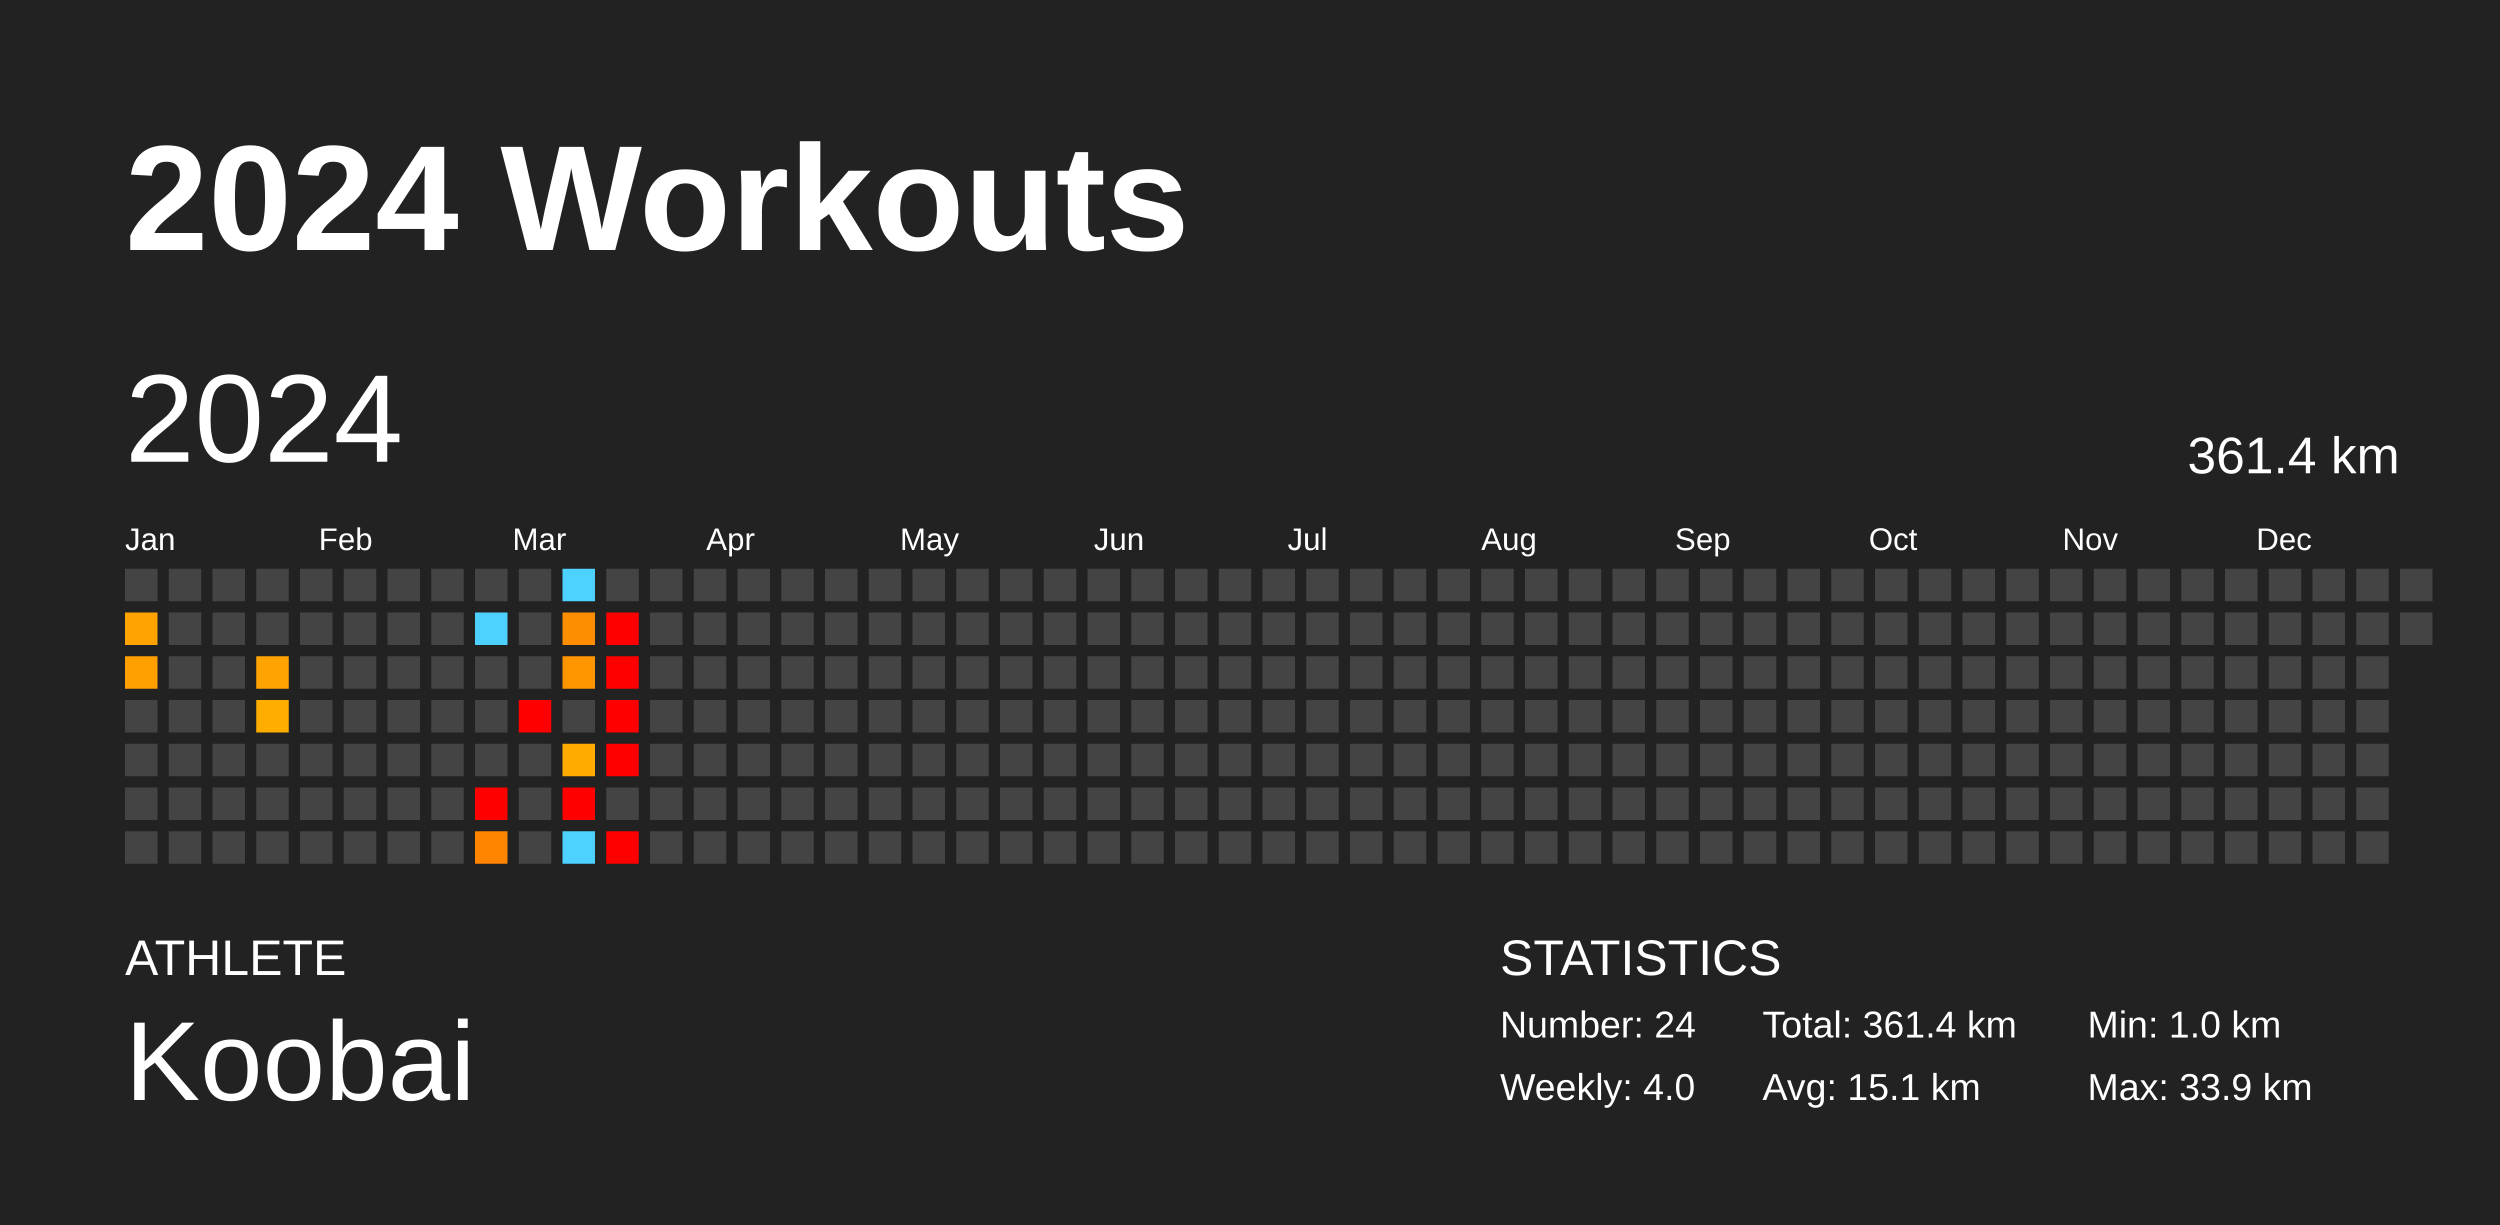
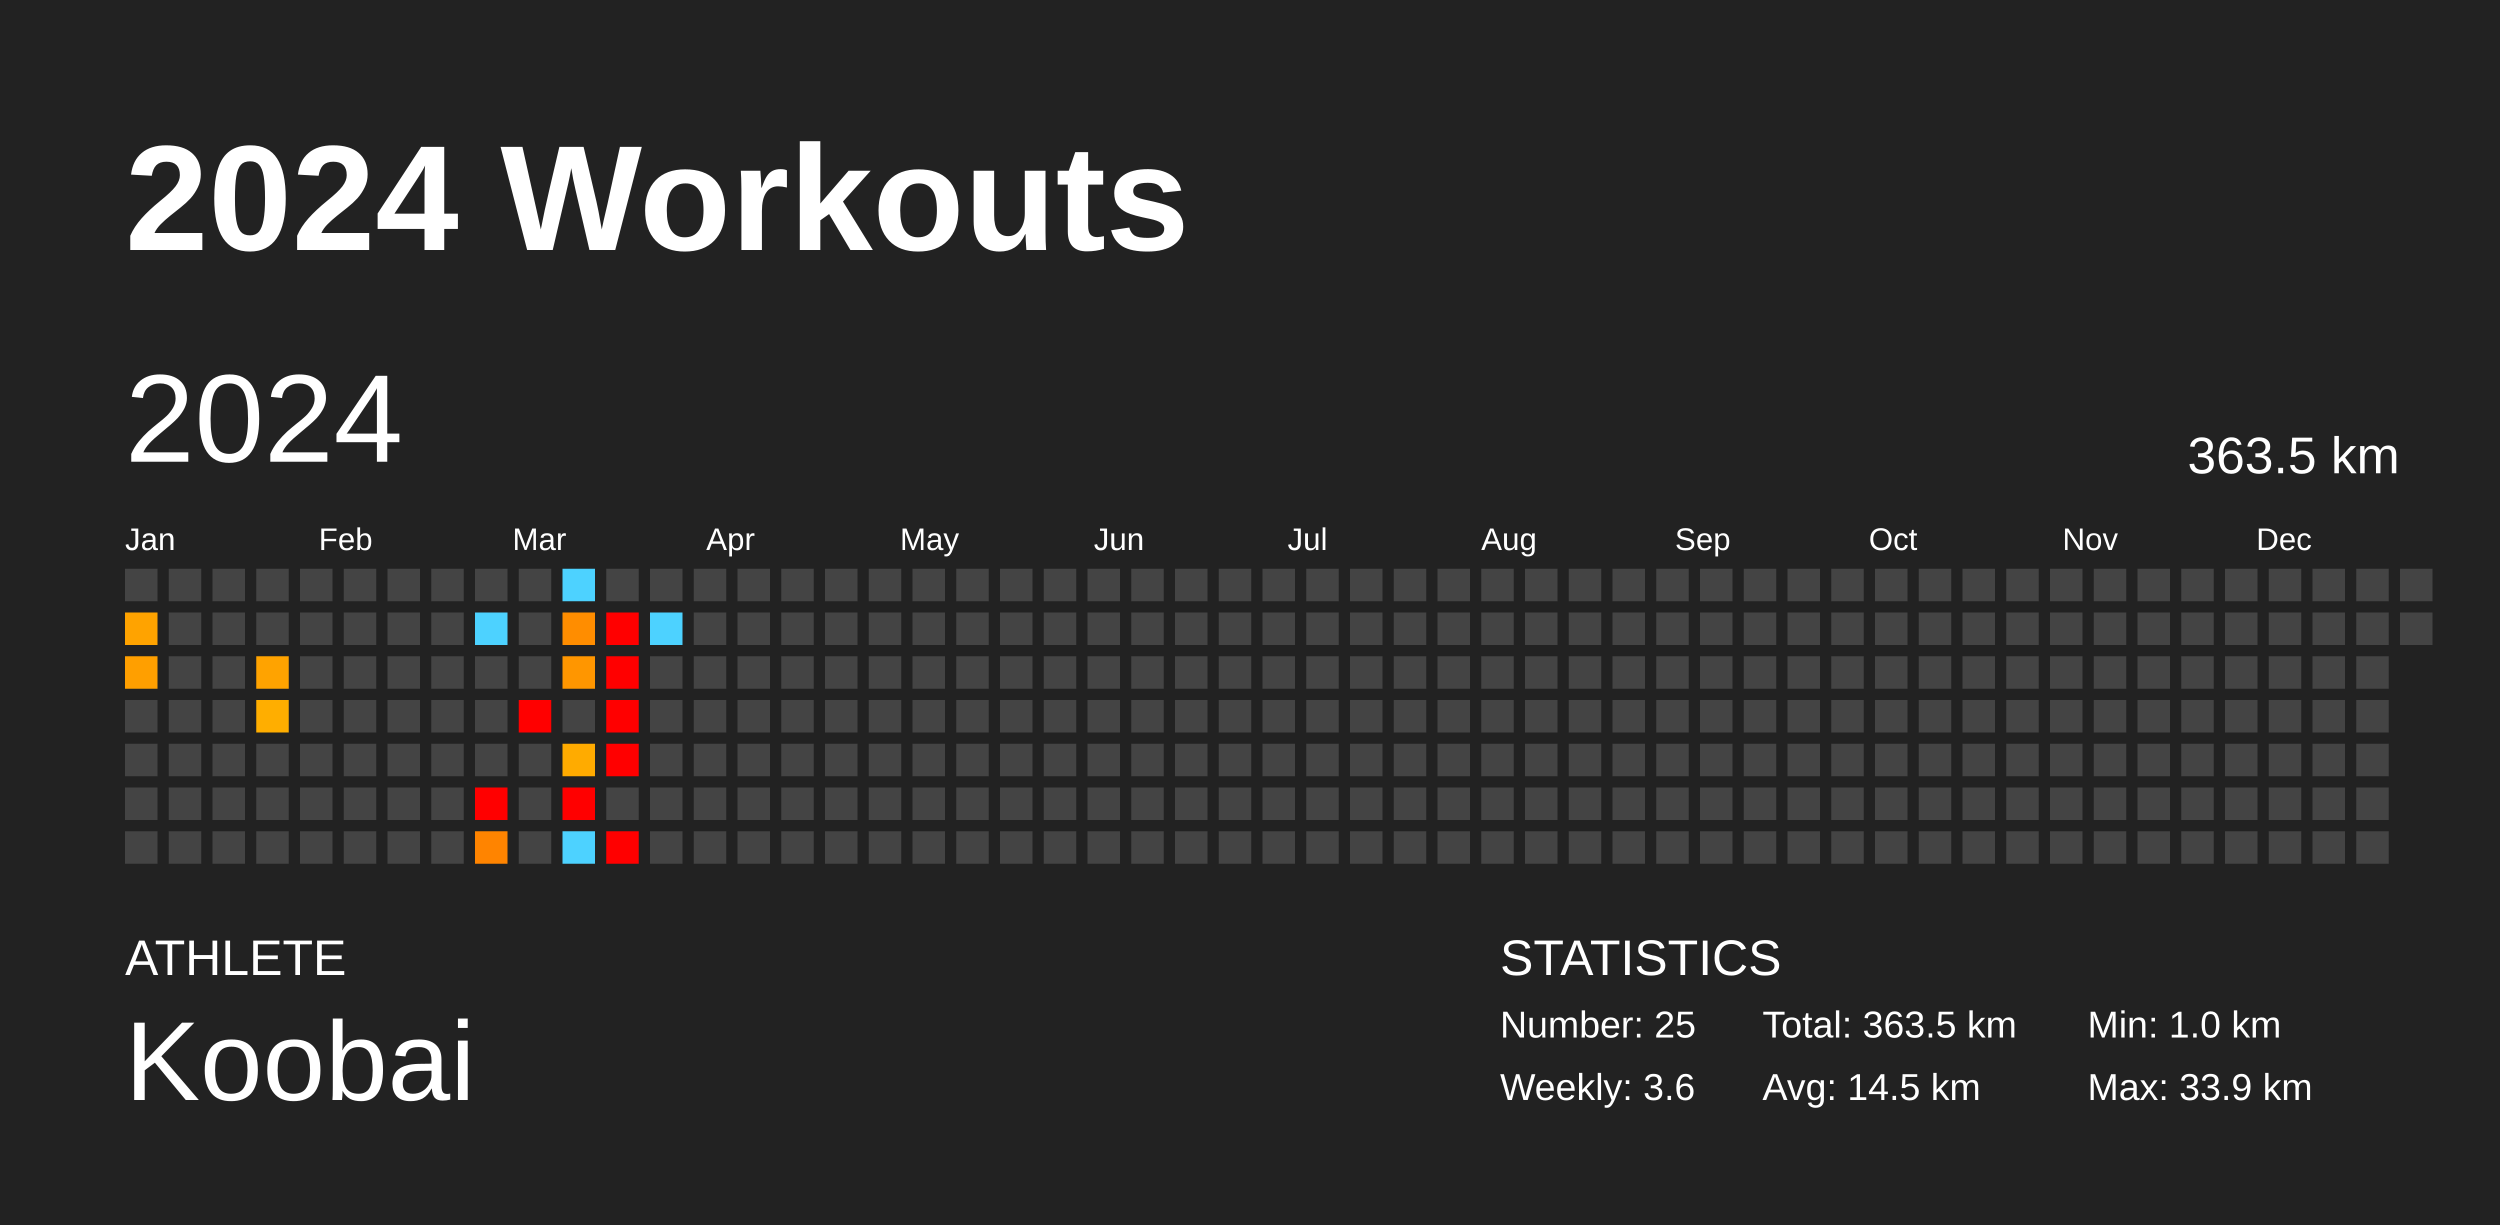
<svg xmlns="http://www.w3.org/2000/svg" baseProfile="full" height="98mm" version="1.1" viewBox="0,0,200,98" width="200mm">
  <defs />
  <rect fill="#222222" height="98" width="200" x="0" y="0" />
  <text fill="#FFFFFF" style="font-size:12px; font-family:Arial; font-weight:bold;" x="10" y="20">2024 Workouts</text>
  <text fill="#FFFFFF" style="font-size:4px; font-family:Arial" x="10" y="78">ATHLETE</text>
  <text fill="#FFFFFF" style="font-size:9px; font-family:Arial" x="10" y="88">Koobai</text>
  <text fill="#FFFFFF" style="font-size:4px; font-family:Arial" x="120" y="78">STATISTICS</text>
-   <text fill="#FFFFFF" style="font-size:3px; font-family:Arial" x="120" y="83">Number: 24</text>
-   <text fill="#FFFFFF" style="font-size:3px; font-family:Arial" x="120" y="88">Weekly: 4.0</text>
-   <text fill="#FFFFFF" style="font-size:3px; font-family:Arial" x="141" y="83">Total: 361.4 km</text>
-   <text fill="#FFFFFF" style="font-size:3px; font-family:Arial" x="141" y="88">Avg: 15.1 km</text>
+   <text fill="#FFFFFF" style="font-size:3px; font-family:Arial" x="120" y="83">Number: 25</text>
+   <text fill="#FFFFFF" style="font-size:3px; font-family:Arial" x="120" y="88">Weekly: 3.6</text>
+   <text fill="#FFFFFF" style="font-size:3px; font-family:Arial" x="141" y="83">Total: 363.5 km</text>
+   <text fill="#FFFFFF" style="font-size:3px; font-family:Arial" x="141" y="88">Avg: 14.5 km</text>
  <text fill="#FFFFFF" style="font-size:3px; font-family:Arial" x="167" y="83">Min: 1.0 km</text>
  <text fill="#FFFFFF" style="font-size:3px; font-family:Arial" x="167" y="88">Max: 33.9 km</text>
  <text dominant-baseline="hanging" fill="#FFFFFF" style="font-size:10.0px; font-family:Arial;" x="10" y="30">2024</text>
-   <text dominant-baseline="hanging" fill="#FFFFFF" style="font-size:4.125px; font-family:Arial;" x="175" y="35">361.4 km</text>
+   <text dominant-baseline="hanging" fill="#FFFFFF" style="font-size:4.125px; font-family:Arial;" x="175" y="35">363.5 km</text>
  <text fill="#FFFFFF" style="font-size:2.5px; font-family:Arial" x="10.0" y="44">Jan</text>
  <text fill="#FFFFFF" style="font-size:2.5px; font-family:Arial" x="25.5" y="44">Feb</text>
  <text fill="#FFFFFF" style="font-size:2.5px; font-family:Arial" x="41.0" y="44">Mar</text>
  <text fill="#FFFFFF" style="font-size:2.5px; font-family:Arial" x="56.5" y="44">Apr</text>
  <text fill="#FFFFFF" style="font-size:2.5px; font-family:Arial" x="72.0" y="44">May</text>
  <text fill="#FFFFFF" style="font-size:2.5px; font-family:Arial" x="87.5" y="44">Jun</text>
  <text fill="#FFFFFF" style="font-size:2.5px; font-family:Arial" x="103.0" y="44">Jul</text>
  <text fill="#FFFFFF" style="font-size:2.5px; font-family:Arial" x="118.5" y="44">Aug</text>
  <text fill="#FFFFFF" style="font-size:2.5px; font-family:Arial" x="134.0" y="44">Sep</text>
  <text fill="#FFFFFF" style="font-size:2.5px; font-family:Arial" x="149.5" y="44">Oct</text>
  <text fill="#FFFFFF" style="font-size:2.5px; font-family:Arial" x="165.0" y="44">Nov</text>
  <text fill="#FFFFFF" style="font-size:2.5px; font-family:Arial" x="180.5" y="44">Dec</text>
  <rect fill="#444444" height="2.6" width="2.6" x="10.0" y="45.5" />
  <rect fill="#ffa300" height="2.6" width="2.6" x="10.0" y="49.0" />
  <rect fill="#ff9f00" height="2.6" width="2.6" x="10.0" y="52.5" />
  <rect fill="#444444" height="2.6" width="2.6" x="10.0" y="56.0" />
  <rect fill="#444444" height="2.6" width="2.6" x="10.0" y="59.5" />
  <rect fill="#444444" height="2.6" width="2.6" x="10.0" y="63.0" />
  <rect fill="#444444" height="2.6" width="2.6" x="10.0" y="66.5" />
  <rect fill="#444444" height="2.6" width="2.6" x="13.5" y="45.5" />
  <rect fill="#444444" height="2.6" width="2.6" x="13.5" y="49.0" />
  <rect fill="#444444" height="2.6" width="2.6" x="13.5" y="52.5" />
  <rect fill="#444444" height="2.6" width="2.6" x="13.5" y="56.0" />
  <rect fill="#444444" height="2.6" width="2.6" x="13.5" y="59.5" />
  <rect fill="#444444" height="2.6" width="2.6" x="13.5" y="63.0" />
  <rect fill="#444444" height="2.6" width="2.6" x="13.5" y="66.5" />
  <rect fill="#444444" height="2.6" width="2.6" x="17.0" y="45.5" />
  <rect fill="#444444" height="2.6" width="2.6" x="17.0" y="49.0" />
  <rect fill="#444444" height="2.6" width="2.6" x="17.0" y="52.5" />
  <rect fill="#444444" height="2.6" width="2.6" x="17.0" y="56.0" />
  <rect fill="#444444" height="2.6" width="2.6" x="17.0" y="59.5" />
  <rect fill="#444444" height="2.6" width="2.6" x="17.0" y="63.0" />
  <rect fill="#444444" height="2.6" width="2.6" x="17.0" y="66.5" />
  <rect fill="#444444" height="2.6" width="2.6" x="20.5" y="45.5" />
  <rect fill="#444444" height="2.6" width="2.6" x="20.5" y="49.0" />
  <rect fill="#ffa300" height="2.6" width="2.6" x="20.5" y="52.5" />
  <rect fill="#ffae00" height="2.6" width="2.6" x="20.5" y="56.0" />
  <rect fill="#444444" height="2.6" width="2.6" x="20.5" y="59.5" />
  <rect fill="#444444" height="2.6" width="2.6" x="20.5" y="63.0" />
  <rect fill="#444444" height="2.6" width="2.6" x="20.5" y="66.5" />
  <rect fill="#444444" height="2.6" width="2.6" x="24.0" y="45.5" />
  <rect fill="#444444" height="2.6" width="2.6" x="24.0" y="49.0" />
  <rect fill="#444444" height="2.6" width="2.6" x="24.0" y="52.5" />
  <rect fill="#444444" height="2.6" width="2.6" x="24.0" y="56.0" />
  <rect fill="#444444" height="2.6" width="2.6" x="24.0" y="59.5" />
  <rect fill="#444444" height="2.6" width="2.6" x="24.0" y="63.0" />
  <rect fill="#444444" height="2.6" width="2.6" x="24.0" y="66.5" />
  <rect fill="#444444" height="2.6" width="2.6" x="27.5" y="45.5" />
  <rect fill="#444444" height="2.6" width="2.6" x="27.5" y="49.0" />
  <rect fill="#444444" height="2.6" width="2.6" x="27.5" y="52.5" />
  <rect fill="#444444" height="2.6" width="2.6" x="27.5" y="56.0" />
  <rect fill="#444444" height="2.6" width="2.6" x="27.5" y="59.5" />
  <rect fill="#444444" height="2.6" width="2.6" x="27.5" y="63.0" />
  <rect fill="#444444" height="2.6" width="2.6" x="27.5" y="66.5" />
  <rect fill="#444444" height="2.6" width="2.6" x="31.0" y="45.5" />
  <rect fill="#444444" height="2.6" width="2.6" x="31.0" y="49.0" />
  <rect fill="#444444" height="2.6" width="2.6" x="31.0" y="52.5" />
  <rect fill="#444444" height="2.6" width="2.6" x="31.0" y="56.0" />
  <rect fill="#444444" height="2.6" width="2.6" x="31.0" y="59.5" />
  <rect fill="#444444" height="2.6" width="2.6" x="31.0" y="63.0" />
  <rect fill="#444444" height="2.6" width="2.6" x="31.0" y="66.5" />
  <rect fill="#444444" height="2.6" width="2.6" x="34.5" y="45.5" />
  <rect fill="#444444" height="2.6" width="2.6" x="34.5" y="49.0" />
  <rect fill="#444444" height="2.6" width="2.6" x="34.5" y="52.5" />
  <rect fill="#444444" height="2.6" width="2.6" x="34.5" y="56.0" />
  <rect fill="#444444" height="2.6" width="2.6" x="34.5" y="59.5" />
  <rect fill="#444444" height="2.6" width="2.6" x="34.5" y="63.0" />
  <rect fill="#444444" height="2.6" width="2.6" x="34.5" y="66.5" />
  <rect fill="#444444" height="2.6" width="2.6" x="38.0" y="45.5" />
  <rect fill="#4dd2ff" height="2.6" width="2.6" x="38.0" y="49.0" />
  <rect fill="#444444" height="2.6" width="2.6" x="38.0" y="52.5" />
  <rect fill="#444444" height="2.6" width="2.6" x="38.0" y="56.0" />
  <rect fill="#444444" height="2.6" width="2.6" x="38.0" y="59.5" />
  <rect fill="red" height="2.6" width="2.6" x="38.0" y="63.0" />
  <rect fill="#ff8400" height="2.6" width="2.6" x="38.0" y="66.5" />
  <rect fill="#444444" height="2.6" width="2.6" x="41.5" y="45.5" />
  <rect fill="#444444" height="2.6" width="2.6" x="41.5" y="49.0" />
  <rect fill="#444444" height="2.6" width="2.6" x="41.5" y="52.5" />
  <rect fill="red" height="2.6" width="2.6" x="41.5" y="56.0" />
  <rect fill="#444444" height="2.6" width="2.6" x="41.5" y="59.5" />
  <rect fill="#444444" height="2.6" width="2.6" x="41.5" y="63.0" />
  <rect fill="#444444" height="2.6" width="2.6" x="41.5" y="66.5" />
  <rect fill="#4dd2ff" height="2.6" width="2.6" x="45.0" y="45.5" />
  <rect fill="#ff8d00" height="2.6" width="2.6" x="45.0" y="49.0" />
  <rect fill="#ff9600" height="2.6" width="2.6" x="45.0" y="52.5" />
  <rect fill="#444444" height="2.6" width="2.6" x="45.0" y="56.0" />
  <rect fill="#ffab00" height="2.6" width="2.6" x="45.0" y="59.5" />
  <rect fill="red" height="2.6" width="2.6" x="45.0" y="63.0" />
  <rect fill="#4dd2ff" height="2.6" width="2.6" x="45.0" y="66.5" />
  <rect fill="#444444" height="2.6" width="2.6" x="48.5" y="45.5" />
  <rect fill="red" height="2.6" width="2.6" x="48.5" y="49.0" />
  <rect fill="red" height="2.6" width="2.6" x="48.5" y="52.5" />
  <rect fill="red" height="2.6" width="2.6" x="48.5" y="56.0" />
  <rect fill="red" height="2.6" width="2.6" x="48.5" y="59.5" />
  <rect fill="#444444" height="2.6" width="2.6" x="48.5" y="63.0" />
  <rect fill="red" height="2.6" width="2.6" x="48.5" y="66.5" />
  <rect fill="#444444" height="2.6" width="2.6" x="52.0" y="45.5" />
-   <rect fill="#444444" height="2.6" width="2.6" x="52.0" y="49.0" />
+   <rect fill="#4dd2ff" height="2.6" width="2.6" x="52.0" y="49.0" />
  <rect fill="#444444" height="2.6" width="2.6" x="52.0" y="52.5" />
  <rect fill="#444444" height="2.6" width="2.6" x="52.0" y="56.0" />
  <rect fill="#444444" height="2.6" width="2.6" x="52.0" y="59.5" />
  <rect fill="#444444" height="2.6" width="2.6" x="52.0" y="63.0" />
  <rect fill="#444444" height="2.6" width="2.6" x="52.0" y="66.5" />
  <rect fill="#444444" height="2.6" width="2.6" x="55.5" y="45.5" />
  <rect fill="#444444" height="2.6" width="2.6" x="55.5" y="49.0" />
  <rect fill="#444444" height="2.6" width="2.6" x="55.5" y="52.5" />
  <rect fill="#444444" height="2.6" width="2.6" x="55.5" y="56.0" />
  <rect fill="#444444" height="2.6" width="2.6" x="55.5" y="59.5" />
  <rect fill="#444444" height="2.6" width="2.6" x="55.5" y="63.0" />
  <rect fill="#444444" height="2.6" width="2.6" x="55.5" y="66.5" />
  <rect fill="#444444" height="2.6" width="2.6" x="59.0" y="45.5" />
  <rect fill="#444444" height="2.6" width="2.6" x="59.0" y="49.0" />
  <rect fill="#444444" height="2.6" width="2.6" x="59.0" y="52.5" />
  <rect fill="#444444" height="2.6" width="2.6" x="59.0" y="56.0" />
  <rect fill="#444444" height="2.6" width="2.6" x="59.0" y="59.5" />
  <rect fill="#444444" height="2.6" width="2.6" x="59.0" y="63.0" />
  <rect fill="#444444" height="2.6" width="2.6" x="59.0" y="66.5" />
  <rect fill="#444444" height="2.6" width="2.6" x="62.5" y="45.5" />
  <rect fill="#444444" height="2.6" width="2.6" x="62.5" y="49.0" />
  <rect fill="#444444" height="2.6" width="2.6" x="62.5" y="52.5" />
  <rect fill="#444444" height="2.6" width="2.6" x="62.5" y="56.0" />
  <rect fill="#444444" height="2.6" width="2.6" x="62.5" y="59.5" />
  <rect fill="#444444" height="2.6" width="2.6" x="62.5" y="63.0" />
  <rect fill="#444444" height="2.6" width="2.6" x="62.5" y="66.5" />
  <rect fill="#444444" height="2.6" width="2.6" x="66.0" y="45.5" />
  <rect fill="#444444" height="2.6" width="2.6" x="66.0" y="49.0" />
  <rect fill="#444444" height="2.6" width="2.6" x="66.0" y="52.5" />
  <rect fill="#444444" height="2.6" width="2.6" x="66.0" y="56.0" />
  <rect fill="#444444" height="2.6" width="2.6" x="66.0" y="59.5" />
  <rect fill="#444444" height="2.6" width="2.6" x="66.0" y="63.0" />
  <rect fill="#444444" height="2.6" width="2.6" x="66.0" y="66.5" />
  <rect fill="#444444" height="2.6" width="2.6" x="69.5" y="45.5" />
  <rect fill="#444444" height="2.6" width="2.6" x="69.5" y="49.0" />
  <rect fill="#444444" height="2.6" width="2.6" x="69.5" y="52.5" />
  <rect fill="#444444" height="2.6" width="2.6" x="69.5" y="56.0" />
  <rect fill="#444444" height="2.6" width="2.6" x="69.5" y="59.5" />
  <rect fill="#444444" height="2.6" width="2.6" x="69.5" y="63.0" />
  <rect fill="#444444" height="2.6" width="2.6" x="69.5" y="66.5" />
  <rect fill="#444444" height="2.6" width="2.6" x="73.0" y="45.5" />
  <rect fill="#444444" height="2.6" width="2.6" x="73.0" y="49.0" />
  <rect fill="#444444" height="2.6" width="2.6" x="73.0" y="52.5" />
  <rect fill="#444444" height="2.6" width="2.6" x="73.0" y="56.0" />
  <rect fill="#444444" height="2.6" width="2.6" x="73.0" y="59.5" />
  <rect fill="#444444" height="2.6" width="2.6" x="73.0" y="63.0" />
  <rect fill="#444444" height="2.6" width="2.6" x="73.0" y="66.5" />
  <rect fill="#444444" height="2.6" width="2.6" x="76.5" y="45.5" />
  <rect fill="#444444" height="2.6" width="2.6" x="76.5" y="49.0" />
  <rect fill="#444444" height="2.6" width="2.6" x="76.5" y="52.5" />
  <rect fill="#444444" height="2.6" width="2.6" x="76.5" y="56.0" />
  <rect fill="#444444" height="2.6" width="2.6" x="76.5" y="59.5" />
  <rect fill="#444444" height="2.6" width="2.6" x="76.5" y="63.0" />
  <rect fill="#444444" height="2.6" width="2.6" x="76.5" y="66.5" />
  <rect fill="#444444" height="2.6" width="2.6" x="80.0" y="45.5" />
  <rect fill="#444444" height="2.6" width="2.6" x="80.0" y="49.0" />
  <rect fill="#444444" height="2.6" width="2.6" x="80.0" y="52.5" />
  <rect fill="#444444" height="2.6" width="2.6" x="80.0" y="56.0" />
  <rect fill="#444444" height="2.6" width="2.6" x="80.0" y="59.5" />
  <rect fill="#444444" height="2.6" width="2.6" x="80.0" y="63.0" />
  <rect fill="#444444" height="2.6" width="2.6" x="80.0" y="66.5" />
  <rect fill="#444444" height="2.6" width="2.6" x="83.5" y="45.5" />
  <rect fill="#444444" height="2.6" width="2.6" x="83.5" y="49.0" />
  <rect fill="#444444" height="2.6" width="2.6" x="83.5" y="52.5" />
  <rect fill="#444444" height="2.6" width="2.6" x="83.5" y="56.0" />
  <rect fill="#444444" height="2.6" width="2.6" x="83.5" y="59.5" />
  <rect fill="#444444" height="2.6" width="2.6" x="83.5" y="63.0" />
  <rect fill="#444444" height="2.6" width="2.6" x="83.5" y="66.5" />
  <rect fill="#444444" height="2.6" width="2.6" x="87.0" y="45.5" />
  <rect fill="#444444" height="2.6" width="2.6" x="87.0" y="49.0" />
  <rect fill="#444444" height="2.6" width="2.6" x="87.0" y="52.5" />
  <rect fill="#444444" height="2.6" width="2.6" x="87.0" y="56.0" />
  <rect fill="#444444" height="2.6" width="2.6" x="87.0" y="59.5" />
  <rect fill="#444444" height="2.6" width="2.6" x="87.0" y="63.0" />
  <rect fill="#444444" height="2.6" width="2.6" x="87.0" y="66.5" />
  <rect fill="#444444" height="2.6" width="2.6" x="90.5" y="45.5" />
  <rect fill="#444444" height="2.6" width="2.6" x="90.5" y="49.0" />
  <rect fill="#444444" height="2.6" width="2.6" x="90.5" y="52.5" />
  <rect fill="#444444" height="2.6" width="2.6" x="90.5" y="56.0" />
  <rect fill="#444444" height="2.6" width="2.6" x="90.5" y="59.5" />
  <rect fill="#444444" height="2.6" width="2.6" x="90.5" y="63.0" />
  <rect fill="#444444" height="2.6" width="2.6" x="90.5" y="66.5" />
  <rect fill="#444444" height="2.6" width="2.6" x="94.0" y="45.5" />
  <rect fill="#444444" height="2.6" width="2.6" x="94.0" y="49.0" />
  <rect fill="#444444" height="2.6" width="2.6" x="94.0" y="52.5" />
  <rect fill="#444444" height="2.6" width="2.6" x="94.0" y="56.0" />
  <rect fill="#444444" height="2.6" width="2.6" x="94.0" y="59.5" />
  <rect fill="#444444" height="2.6" width="2.6" x="94.0" y="63.0" />
  <rect fill="#444444" height="2.6" width="2.6" x="94.0" y="66.5" />
  <rect fill="#444444" height="2.6" width="2.6" x="97.5" y="45.5" />
  <rect fill="#444444" height="2.6" width="2.6" x="97.5" y="49.0" />
  <rect fill="#444444" height="2.6" width="2.6" x="97.5" y="52.5" />
  <rect fill="#444444" height="2.6" width="2.6" x="97.5" y="56.0" />
  <rect fill="#444444" height="2.6" width="2.6" x="97.5" y="59.5" />
  <rect fill="#444444" height="2.6" width="2.6" x="97.5" y="63.0" />
  <rect fill="#444444" height="2.6" width="2.6" x="97.5" y="66.5" />
  <rect fill="#444444" height="2.6" width="2.6" x="101.0" y="45.5" />
  <rect fill="#444444" height="2.6" width="2.6" x="101.0" y="49.0" />
  <rect fill="#444444" height="2.6" width="2.6" x="101.0" y="52.5" />
  <rect fill="#444444" height="2.6" width="2.6" x="101.0" y="56.0" />
  <rect fill="#444444" height="2.6" width="2.6" x="101.0" y="59.5" />
  <rect fill="#444444" height="2.6" width="2.6" x="101.0" y="63.0" />
  <rect fill="#444444" height="2.6" width="2.6" x="101.0" y="66.5" />
  <rect fill="#444444" height="2.6" width="2.6" x="104.5" y="45.5" />
  <rect fill="#444444" height="2.6" width="2.6" x="104.5" y="49.0" />
  <rect fill="#444444" height="2.6" width="2.6" x="104.5" y="52.5" />
  <rect fill="#444444" height="2.6" width="2.6" x="104.5" y="56.0" />
  <rect fill="#444444" height="2.6" width="2.6" x="104.5" y="59.5" />
  <rect fill="#444444" height="2.6" width="2.6" x="104.5" y="63.0" />
  <rect fill="#444444" height="2.6" width="2.6" x="104.5" y="66.5" />
  <rect fill="#444444" height="2.6" width="2.6" x="108.0" y="45.5" />
  <rect fill="#444444" height="2.6" width="2.6" x="108.0" y="49.0" />
  <rect fill="#444444" height="2.6" width="2.6" x="108.0" y="52.5" />
  <rect fill="#444444" height="2.6" width="2.6" x="108.0" y="56.0" />
  <rect fill="#444444" height="2.6" width="2.6" x="108.0" y="59.5" />
  <rect fill="#444444" height="2.6" width="2.6" x="108.0" y="63.0" />
  <rect fill="#444444" height="2.6" width="2.6" x="108.0" y="66.5" />
  <rect fill="#444444" height="2.6" width="2.6" x="111.5" y="45.5" />
  <rect fill="#444444" height="2.6" width="2.6" x="111.5" y="49.0" />
  <rect fill="#444444" height="2.6" width="2.6" x="111.5" y="52.5" />
  <rect fill="#444444" height="2.6" width="2.6" x="111.5" y="56.0" />
  <rect fill="#444444" height="2.6" width="2.6" x="111.5" y="59.5" />
  <rect fill="#444444" height="2.6" width="2.6" x="111.5" y="63.0" />
  <rect fill="#444444" height="2.6" width="2.6" x="111.5" y="66.5" />
  <rect fill="#444444" height="2.6" width="2.6" x="115.0" y="45.5" />
  <rect fill="#444444" height="2.6" width="2.6" x="115.0" y="49.0" />
  <rect fill="#444444" height="2.6" width="2.6" x="115.0" y="52.5" />
  <rect fill="#444444" height="2.6" width="2.6" x="115.0" y="56.0" />
  <rect fill="#444444" height="2.6" width="2.6" x="115.0" y="59.5" />
  <rect fill="#444444" height="2.6" width="2.6" x="115.0" y="63.0" />
  <rect fill="#444444" height="2.6" width="2.6" x="115.0" y="66.5" />
  <rect fill="#444444" height="2.6" width="2.6" x="118.5" y="45.5" />
  <rect fill="#444444" height="2.6" width="2.6" x="118.5" y="49.0" />
  <rect fill="#444444" height="2.6" width="2.6" x="118.5" y="52.5" />
  <rect fill="#444444" height="2.6" width="2.6" x="118.5" y="56.0" />
  <rect fill="#444444" height="2.6" width="2.6" x="118.5" y="59.5" />
  <rect fill="#444444" height="2.6" width="2.6" x="118.5" y="63.0" />
  <rect fill="#444444" height="2.6" width="2.6" x="118.5" y="66.5" />
  <rect fill="#444444" height="2.6" width="2.6" x="122.0" y="45.5" />
  <rect fill="#444444" height="2.6" width="2.6" x="122.0" y="49.0" />
  <rect fill="#444444" height="2.6" width="2.6" x="122.0" y="52.5" />
  <rect fill="#444444" height="2.6" width="2.6" x="122.0" y="56.0" />
  <rect fill="#444444" height="2.6" width="2.6" x="122.0" y="59.5" />
  <rect fill="#444444" height="2.6" width="2.6" x="122.0" y="63.0" />
  <rect fill="#444444" height="2.6" width="2.6" x="122.0" y="66.5" />
  <rect fill="#444444" height="2.6" width="2.6" x="125.5" y="45.5" />
  <rect fill="#444444" height="2.6" width="2.6" x="125.5" y="49.0" />
  <rect fill="#444444" height="2.6" width="2.6" x="125.5" y="52.5" />
  <rect fill="#444444" height="2.6" width="2.6" x="125.5" y="56.0" />
  <rect fill="#444444" height="2.6" width="2.6" x="125.5" y="59.5" />
  <rect fill="#444444" height="2.6" width="2.6" x="125.5" y="63.0" />
  <rect fill="#444444" height="2.6" width="2.6" x="125.5" y="66.5" />
  <rect fill="#444444" height="2.6" width="2.6" x="129.0" y="45.5" />
  <rect fill="#444444" height="2.6" width="2.6" x="129.0" y="49.0" />
  <rect fill="#444444" height="2.6" width="2.6" x="129.0" y="52.5" />
  <rect fill="#444444" height="2.6" width="2.6" x="129.0" y="56.0" />
  <rect fill="#444444" height="2.6" width="2.6" x="129.0" y="59.5" />
  <rect fill="#444444" height="2.6" width="2.6" x="129.0" y="63.0" />
  <rect fill="#444444" height="2.6" width="2.6" x="129.0" y="66.5" />
  <rect fill="#444444" height="2.6" width="2.6" x="132.5" y="45.5" />
  <rect fill="#444444" height="2.6" width="2.6" x="132.5" y="49.0" />
  <rect fill="#444444" height="2.6" width="2.6" x="132.5" y="52.5" />
  <rect fill="#444444" height="2.6" width="2.6" x="132.5" y="56.0" />
  <rect fill="#444444" height="2.6" width="2.6" x="132.5" y="59.5" />
  <rect fill="#444444" height="2.6" width="2.6" x="132.5" y="63.0" />
  <rect fill="#444444" height="2.6" width="2.6" x="132.5" y="66.5" />
  <rect fill="#444444" height="2.6" width="2.6" x="136.0" y="45.5" />
  <rect fill="#444444" height="2.6" width="2.6" x="136.0" y="49.0" />
  <rect fill="#444444" height="2.6" width="2.6" x="136.0" y="52.5" />
  <rect fill="#444444" height="2.6" width="2.6" x="136.0" y="56.0" />
  <rect fill="#444444" height="2.6" width="2.6" x="136.0" y="59.5" />
  <rect fill="#444444" height="2.6" width="2.6" x="136.0" y="63.0" />
  <rect fill="#444444" height="2.6" width="2.6" x="136.0" y="66.5" />
  <rect fill="#444444" height="2.6" width="2.6" x="139.5" y="45.5" />
  <rect fill="#444444" height="2.6" width="2.6" x="139.5" y="49.0" />
  <rect fill="#444444" height="2.6" width="2.6" x="139.5" y="52.5" />
  <rect fill="#444444" height="2.6" width="2.6" x="139.5" y="56.0" />
  <rect fill="#444444" height="2.6" width="2.6" x="139.5" y="59.5" />
  <rect fill="#444444" height="2.6" width="2.6" x="139.5" y="63.0" />
  <rect fill="#444444" height="2.6" width="2.6" x="139.5" y="66.5" />
  <rect fill="#444444" height="2.6" width="2.6" x="143.0" y="45.5" />
  <rect fill="#444444" height="2.6" width="2.6" x="143.0" y="49.0" />
  <rect fill="#444444" height="2.6" width="2.6" x="143.0" y="52.5" />
  <rect fill="#444444" height="2.6" width="2.6" x="143.0" y="56.0" />
  <rect fill="#444444" height="2.6" width="2.6" x="143.0" y="59.5" />
  <rect fill="#444444" height="2.6" width="2.6" x="143.0" y="63.0" />
  <rect fill="#444444" height="2.6" width="2.6" x="143.0" y="66.5" />
  <rect fill="#444444" height="2.6" width="2.6" x="146.5" y="45.5" />
  <rect fill="#444444" height="2.6" width="2.6" x="146.5" y="49.0" />
  <rect fill="#444444" height="2.6" width="2.6" x="146.5" y="52.5" />
  <rect fill="#444444" height="2.6" width="2.6" x="146.5" y="56.0" />
  <rect fill="#444444" height="2.6" width="2.6" x="146.5" y="59.5" />
  <rect fill="#444444" height="2.6" width="2.6" x="146.5" y="63.0" />
  <rect fill="#444444" height="2.6" width="2.6" x="146.5" y="66.5" />
  <rect fill="#444444" height="2.6" width="2.6" x="150.0" y="45.5" />
  <rect fill="#444444" height="2.6" width="2.6" x="150.0" y="49.0" />
  <rect fill="#444444" height="2.6" width="2.6" x="150.0" y="52.5" />
  <rect fill="#444444" height="2.6" width="2.6" x="150.0" y="56.0" />
  <rect fill="#444444" height="2.6" width="2.6" x="150.0" y="59.5" />
  <rect fill="#444444" height="2.6" width="2.6" x="150.0" y="63.0" />
  <rect fill="#444444" height="2.6" width="2.6" x="150.0" y="66.5" />
  <rect fill="#444444" height="2.6" width="2.6" x="153.5" y="45.5" />
  <rect fill="#444444" height="2.6" width="2.6" x="153.5" y="49.0" />
  <rect fill="#444444" height="2.6" width="2.6" x="153.5" y="52.5" />
  <rect fill="#444444" height="2.6" width="2.6" x="153.5" y="56.0" />
  <rect fill="#444444" height="2.6" width="2.6" x="153.5" y="59.5" />
  <rect fill="#444444" height="2.6" width="2.6" x="153.5" y="63.0" />
  <rect fill="#444444" height="2.6" width="2.6" x="153.5" y="66.5" />
  <rect fill="#444444" height="2.6" width="2.6" x="157.0" y="45.5" />
  <rect fill="#444444" height="2.6" width="2.6" x="157.0" y="49.0" />
  <rect fill="#444444" height="2.6" width="2.6" x="157.0" y="52.5" />
  <rect fill="#444444" height="2.6" width="2.6" x="157.0" y="56.0" />
  <rect fill="#444444" height="2.6" width="2.6" x="157.0" y="59.5" />
  <rect fill="#444444" height="2.6" width="2.6" x="157.0" y="63.0" />
  <rect fill="#444444" height="2.6" width="2.6" x="157.0" y="66.5" />
  <rect fill="#444444" height="2.6" width="2.6" x="160.5" y="45.5" />
  <rect fill="#444444" height="2.6" width="2.6" x="160.5" y="49.0" />
  <rect fill="#444444" height="2.6" width="2.6" x="160.5" y="52.5" />
  <rect fill="#444444" height="2.6" width="2.6" x="160.5" y="56.0" />
  <rect fill="#444444" height="2.6" width="2.6" x="160.5" y="59.5" />
  <rect fill="#444444" height="2.6" width="2.6" x="160.5" y="63.0" />
  <rect fill="#444444" height="2.6" width="2.6" x="160.5" y="66.5" />
  <rect fill="#444444" height="2.6" width="2.6" x="164.0" y="45.5" />
  <rect fill="#444444" height="2.6" width="2.6" x="164.0" y="49.0" />
  <rect fill="#444444" height="2.6" width="2.6" x="164.0" y="52.5" />
  <rect fill="#444444" height="2.6" width="2.6" x="164.0" y="56.0" />
  <rect fill="#444444" height="2.6" width="2.6" x="164.0" y="59.5" />
  <rect fill="#444444" height="2.6" width="2.6" x="164.0" y="63.0" />
  <rect fill="#444444" height="2.6" width="2.6" x="164.0" y="66.5" />
  <rect fill="#444444" height="2.6" width="2.6" x="167.5" y="45.5" />
  <rect fill="#444444" height="2.6" width="2.6" x="167.5" y="49.0" />
  <rect fill="#444444" height="2.6" width="2.6" x="167.5" y="52.5" />
  <rect fill="#444444" height="2.6" width="2.6" x="167.5" y="56.0" />
  <rect fill="#444444" height="2.6" width="2.6" x="167.5" y="59.5" />
  <rect fill="#444444" height="2.6" width="2.6" x="167.5" y="63.0" />
  <rect fill="#444444" height="2.6" width="2.6" x="167.5" y="66.5" />
  <rect fill="#444444" height="2.6" width="2.6" x="171.0" y="45.5" />
  <rect fill="#444444" height="2.6" width="2.6" x="171.0" y="49.0" />
  <rect fill="#444444" height="2.6" width="2.6" x="171.0" y="52.5" />
  <rect fill="#444444" height="2.6" width="2.6" x="171.0" y="56.0" />
  <rect fill="#444444" height="2.6" width="2.6" x="171.0" y="59.5" />
  <rect fill="#444444" height="2.6" width="2.6" x="171.0" y="63.0" />
  <rect fill="#444444" height="2.6" width="2.6" x="171.0" y="66.5" />
  <rect fill="#444444" height="2.6" width="2.6" x="174.5" y="45.5" />
  <rect fill="#444444" height="2.6" width="2.6" x="174.5" y="49.0" />
  <rect fill="#444444" height="2.6" width="2.6" x="174.5" y="52.5" />
  <rect fill="#444444" height="2.6" width="2.6" x="174.5" y="56.0" />
  <rect fill="#444444" height="2.6" width="2.6" x="174.5" y="59.5" />
  <rect fill="#444444" height="2.6" width="2.6" x="174.5" y="63.0" />
  <rect fill="#444444" height="2.6" width="2.6" x="174.5" y="66.5" />
  <rect fill="#444444" height="2.6" width="2.6" x="178.0" y="45.5" />
  <rect fill="#444444" height="2.6" width="2.6" x="178.0" y="49.0" />
  <rect fill="#444444" height="2.6" width="2.6" x="178.0" y="52.5" />
  <rect fill="#444444" height="2.6" width="2.6" x="178.0" y="56.0" />
  <rect fill="#444444" height="2.6" width="2.6" x="178.0" y="59.5" />
  <rect fill="#444444" height="2.6" width="2.6" x="178.0" y="63.0" />
  <rect fill="#444444" height="2.6" width="2.6" x="178.0" y="66.5" />
  <rect fill="#444444" height="2.6" width="2.6" x="181.5" y="45.5" />
  <rect fill="#444444" height="2.6" width="2.6" x="181.5" y="49.0" />
  <rect fill="#444444" height="2.6" width="2.6" x="181.5" y="52.5" />
  <rect fill="#444444" height="2.6" width="2.6" x="181.5" y="56.0" />
  <rect fill="#444444" height="2.6" width="2.6" x="181.5" y="59.5" />
  <rect fill="#444444" height="2.6" width="2.6" x="181.5" y="63.0" />
  <rect fill="#444444" height="2.6" width="2.6" x="181.5" y="66.5" />
  <rect fill="#444444" height="2.6" width="2.6" x="185.0" y="45.5" />
  <rect fill="#444444" height="2.6" width="2.6" x="185.0" y="49.0" />
  <rect fill="#444444" height="2.6" width="2.6" x="185.0" y="52.5" />
  <rect fill="#444444" height="2.6" width="2.6" x="185.0" y="56.0" />
  <rect fill="#444444" height="2.6" width="2.6" x="185.0" y="59.5" />
  <rect fill="#444444" height="2.6" width="2.6" x="185.0" y="63.0" />
  <rect fill="#444444" height="2.6" width="2.6" x="185.0" y="66.5" />
  <rect fill="#444444" height="2.6" width="2.6" x="188.5" y="45.5" />
  <rect fill="#444444" height="2.6" width="2.6" x="188.5" y="49.0" />
  <rect fill="#444444" height="2.6" width="2.6" x="188.5" y="52.5" />
  <rect fill="#444444" height="2.6" width="2.6" x="188.5" y="56.0" />
  <rect fill="#444444" height="2.6" width="2.6" x="188.5" y="59.5" />
  <rect fill="#444444" height="2.6" width="2.6" x="188.5" y="63.0" />
  <rect fill="#444444" height="2.6" width="2.6" x="188.5" y="66.5" />
  <rect fill="#444444" height="2.6" width="2.6" x="192.0" y="45.5" />
  <rect fill="#444444" height="2.6" width="2.6" x="192.0" y="49.0" />
</svg>
